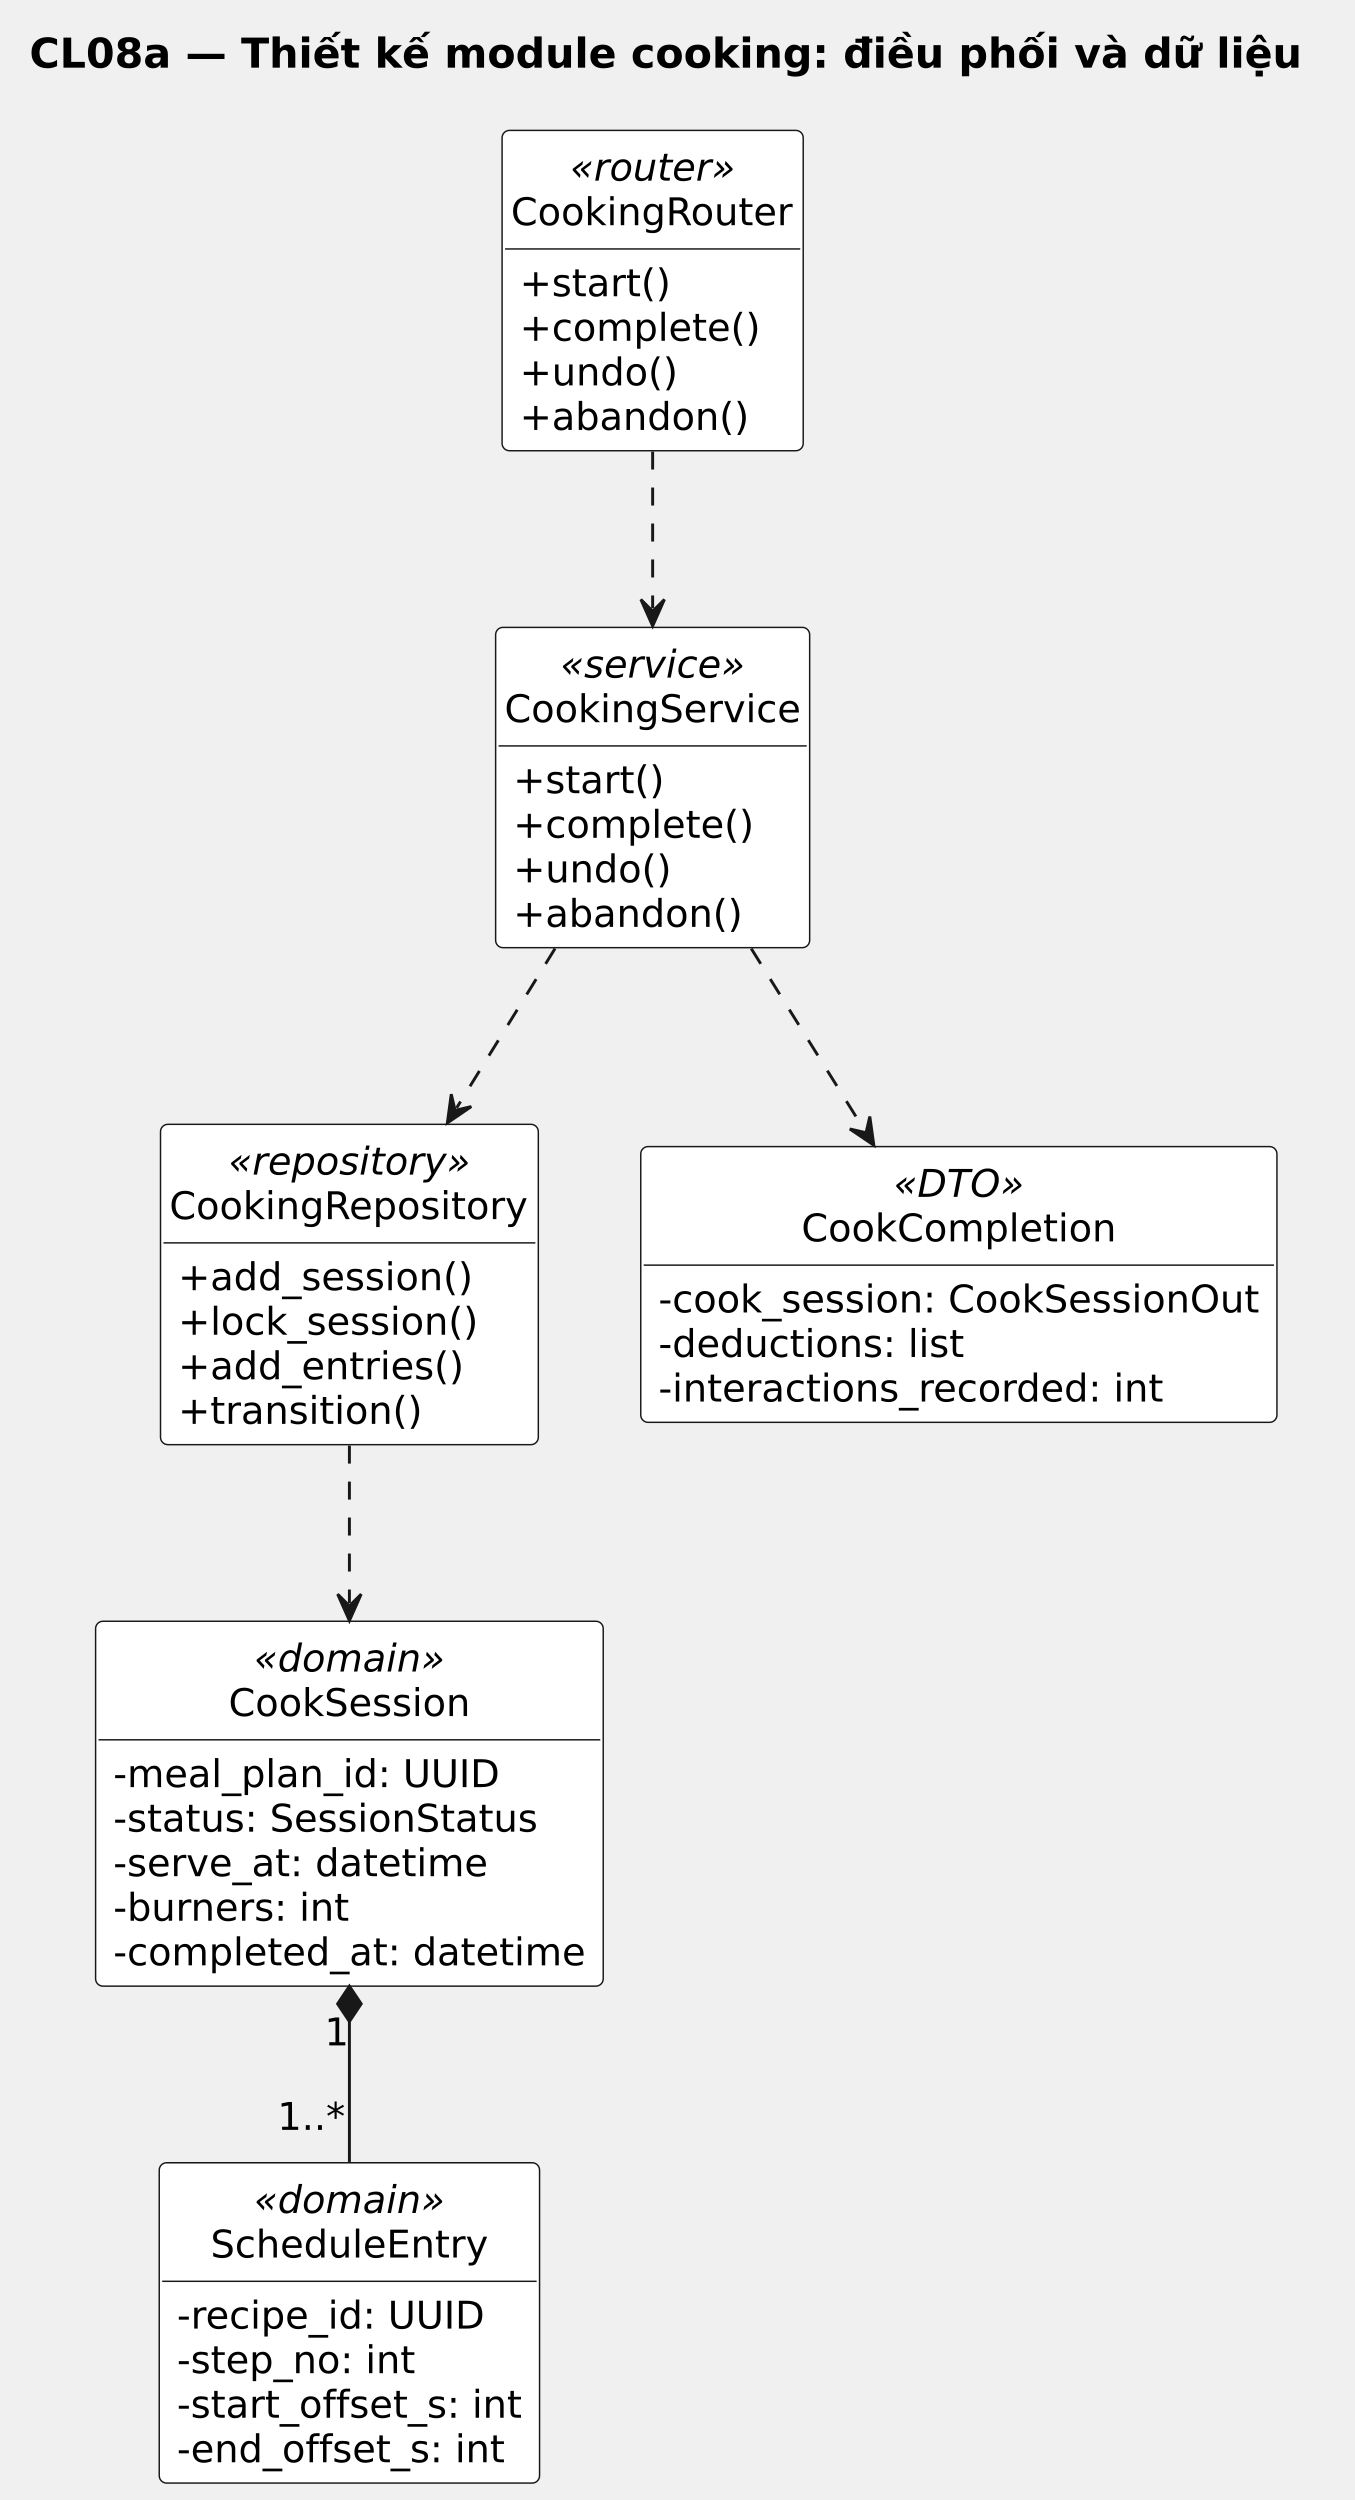
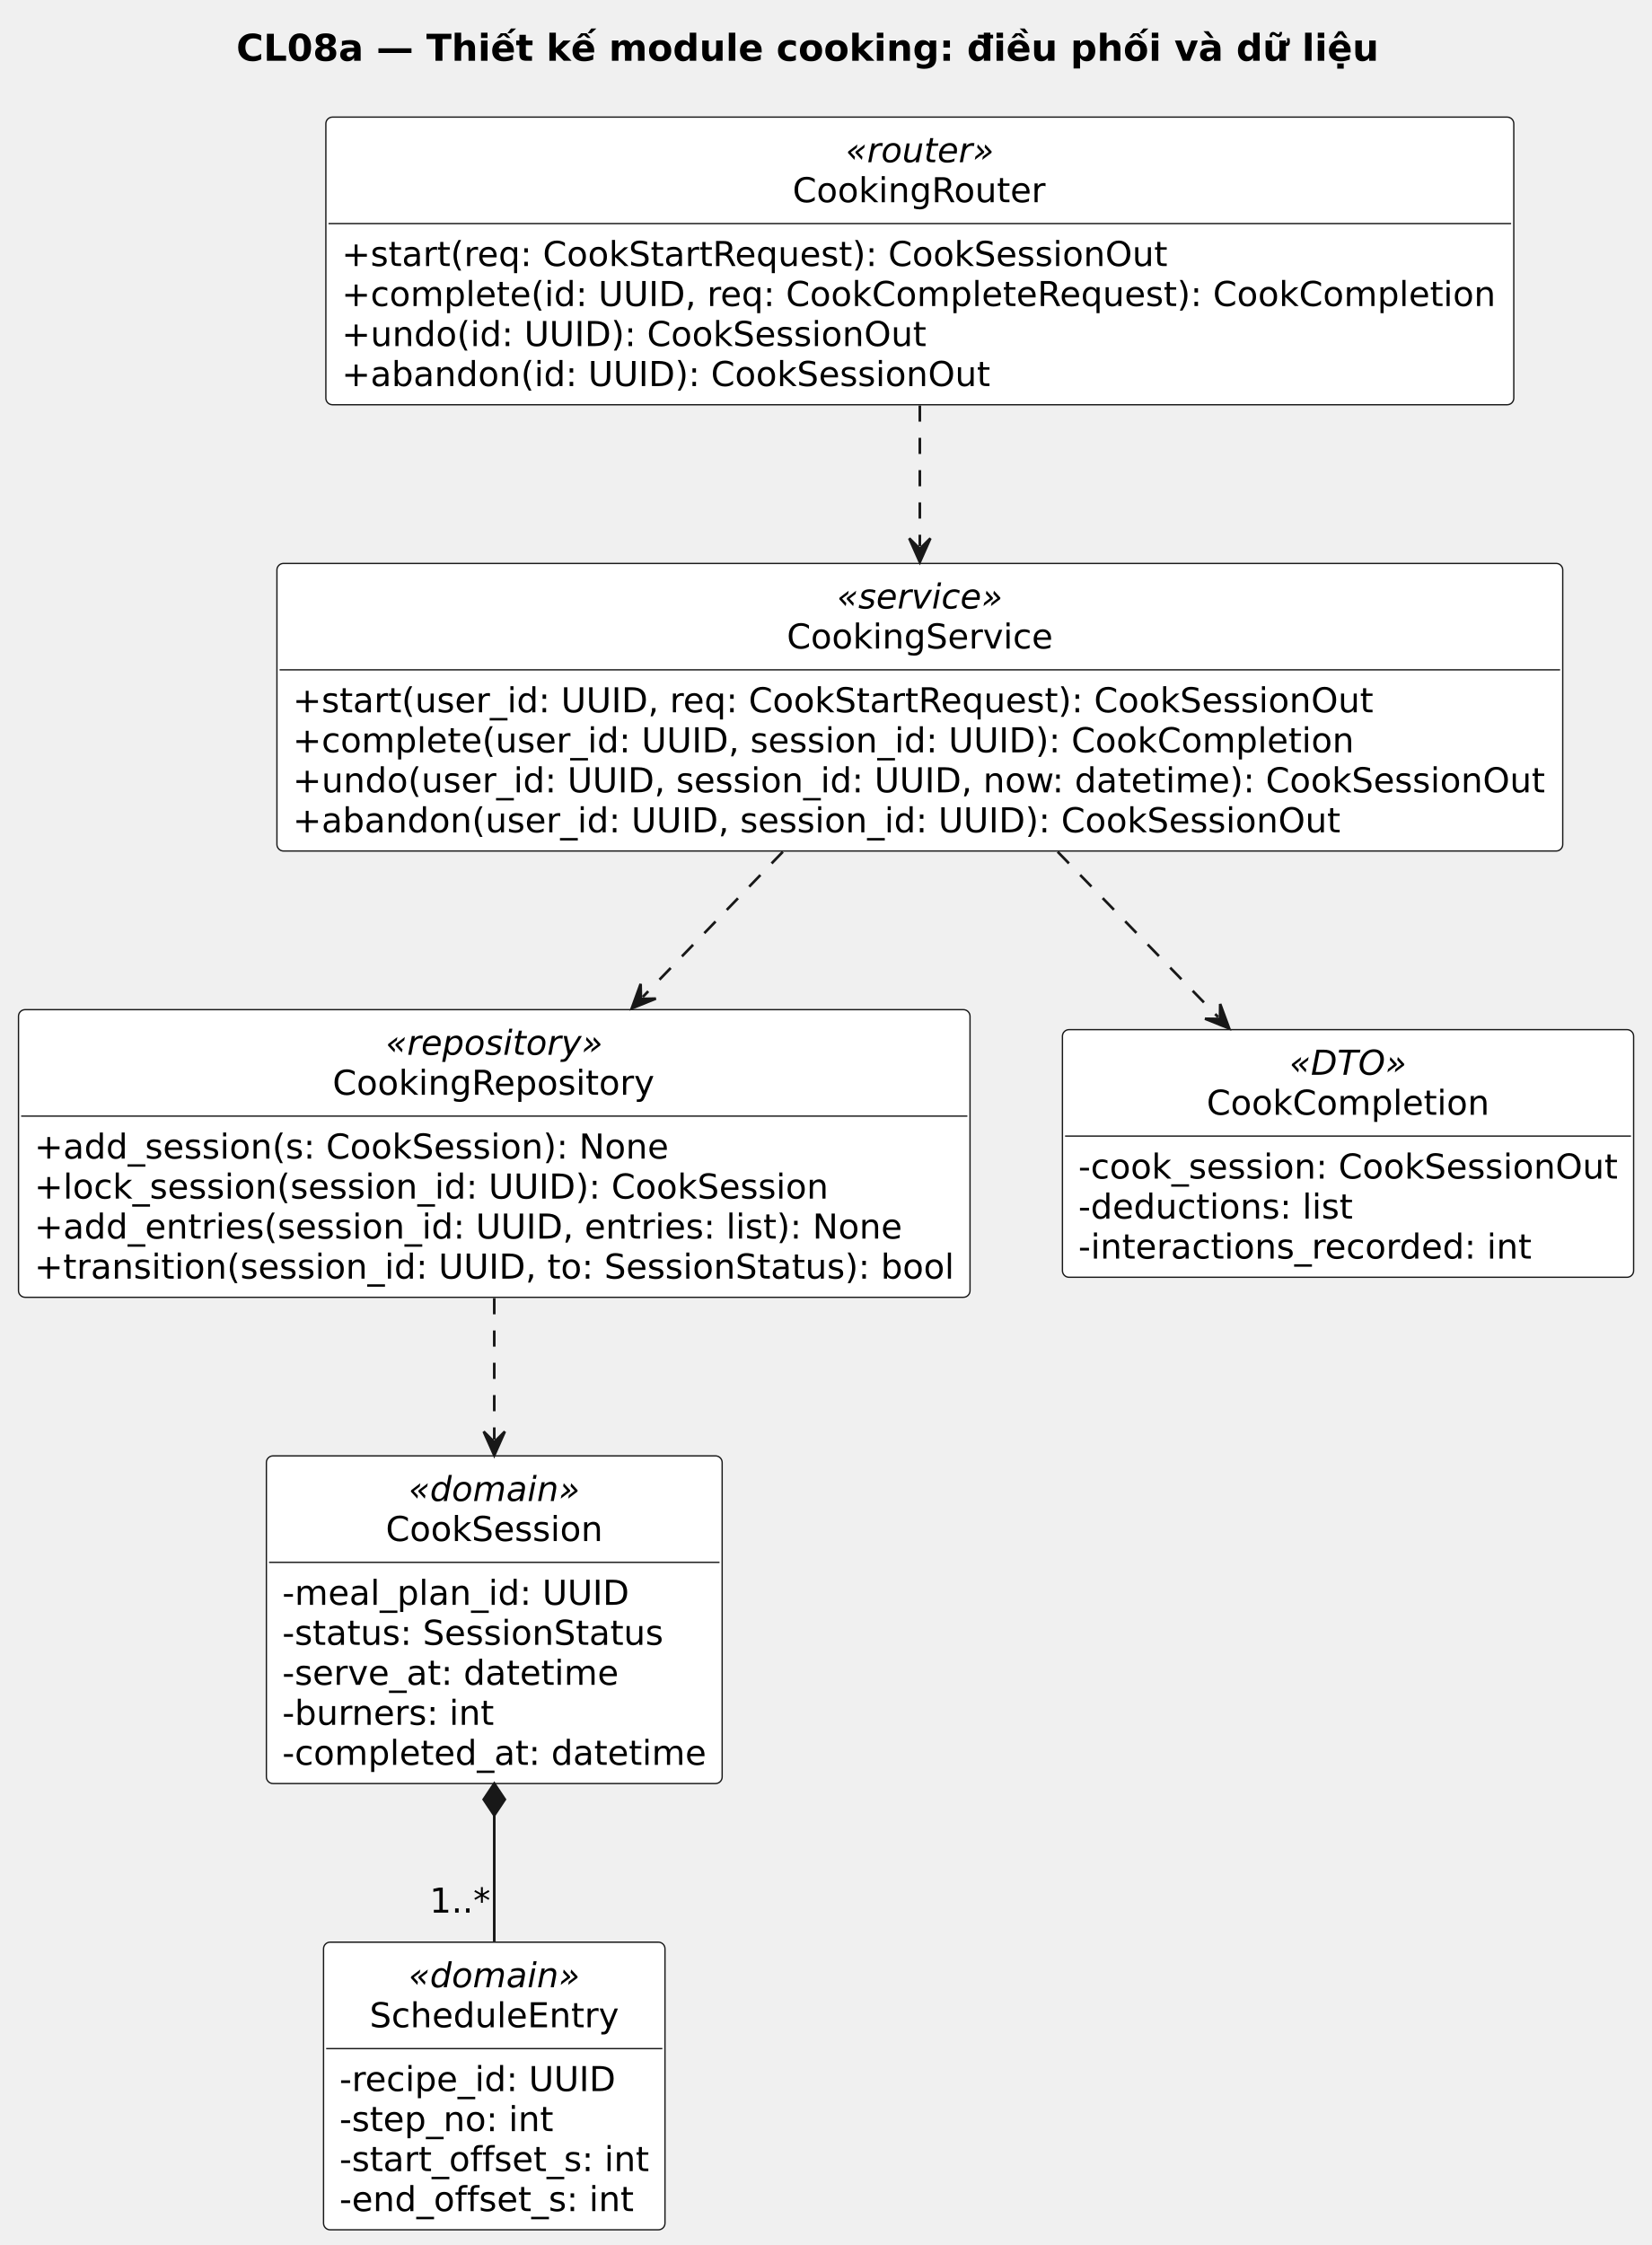
- <svg xmlns="http://www.w3.org/2000/svg" contentStyleType="text/css" height="973.958px" preserveAspectRatio="none" style="width:527px;height:973px;background:#FFFFFF;" version="1.1" viewBox="0 0 527 973" width="527.083px" zoomAndPan="magnify">
+ <svg xmlns="http://www.w3.org/2000/svg" contentStyleType="text/css" height="973.958px" preserveAspectRatio="none" style="width:716px;height:973px;background:#FFFFFF;" version="1.1" viewBox="0 0 716 973" width="716.146px" zoomAndPan="magnify">
  <defs />
  <g>
-     <text fill="#000000" font-family="DejaVu Sans" font-size="16.042" font-weight="bold" lengthAdjust="spacing" textLength="495.232" x="11.458" y="26.349">CL08a — Thiết kế module cooking: điều phối và dữ liệu</text>
+     <text fill="#000000" font-family="DejaVu Sans" font-size="16.042" font-weight="bold" lengthAdjust="spacing" textLength="495.232" x="102.453" y="26.349">CL08a — Thiết kế module cooking: điều phối và dữ liệu</text>
    <g id="elem_R">
-       <rect codeLine="13" fill="#FFFFFF" height="124.663" id="R" rx="2.865" ry="2.865" style="stroke:#181818;stroke-width:0.573;" width="117.197" x="195.412" y="50.757" />
-       <text fill="#000000" font-family="DejaVu Sans" font-size="14.896" font-style="italic" lengthAdjust="spacing" textLength="64.195" x="221.913" y="70.313">«router»</text>
-       <text fill="#000000" font-family="DejaVu Sans" font-size="14.896" lengthAdjust="spacing" textLength="110.322" x="198.849" y="87.652">CookingRouter</text>
-       <line style="stroke:#181818;stroke-width:0.573;" x1="196.558" x2="311.463" y1="96.894" y2="96.894" />
-       <text fill="#000000" font-family="DejaVu Sans" font-size="14.896" lengthAdjust="spacing" textLength="58.798" x="202.287" y="115.305">+start()</text>
-       <text fill="#000000" font-family="DejaVu Sans" font-size="14.896" lengthAdjust="spacing" textLength="93.681" x="202.287" y="132.644">+complete()</text>
-       <text fill="#000000" font-family="DejaVu Sans" font-size="14.896" lengthAdjust="spacing" textLength="61.554" x="202.287" y="149.984">+undo()</text>
-       <text fill="#000000" font-family="DejaVu Sans" font-size="14.896" lengthAdjust="spacing" textLength="89.266" x="202.287" y="167.324">+abandon()</text>
+       <rect codeLine="13" fill="#FFFFFF" height="124.663" id="R" rx="2.865" ry="2.865" style="stroke:#181818;stroke-width:0.573;" width="514.957" x="141.258" y="50.757" />
+       <text fill="#000000" font-family="DejaVu Sans" font-size="14.896" font-style="italic" lengthAdjust="spacing" textLength="64.195" x="366.639" y="70.313">«router»</text>
+       <text fill="#000000" font-family="DejaVu Sans" font-size="14.896" lengthAdjust="spacing" textLength="110.322" x="343.576" y="87.652">CookingRouter</text>
+       <line style="stroke:#181818;stroke-width:0.573;" x1="142.404" x2="655.069" y1="96.894" y2="96.894" />
+       <text fill="#000000" font-family="DejaVu Sans" font-size="14.896" lengthAdjust="spacing" textLength="358.962" x="148.133" y="115.305">+start(req: CookStartRequest): CookSessionOut</text>
+       <text fill="#000000" font-family="DejaVu Sans" font-size="14.896" lengthAdjust="spacing" textLength="501.207" x="148.133" y="132.644">+complete(id: UUID, req: CookCompleteRequest): CookCompletion</text>
+       <text fill="#000000" font-family="DejaVu Sans" font-size="14.896" lengthAdjust="spacing" textLength="253.418" x="148.133" y="149.984">+undo(id: UUID): CookSessionOut</text>
+       <text fill="#000000" font-family="DejaVu Sans" font-size="14.896" lengthAdjust="spacing" textLength="281.13" x="148.133" y="167.324">+abandon(id: UUID): CookSessionOut</text>
    </g>
    <g id="elem_S">
-       <rect codeLine="19" fill="#FFFFFF" height="124.663" id="S" rx="2.865" ry="2.865" style="stroke:#181818;stroke-width:0.573;" width="122.216" x="192.902" y="244.173" />
-       <text fill="#000000" font-family="DejaVu Sans" font-size="14.896" font-style="italic" lengthAdjust="spacing" textLength="71.744" x="218.138" y="263.729">«service»</text>
-       <text fill="#000000" font-family="DejaVu Sans" font-size="14.896" lengthAdjust="spacing" textLength="115.341" x="196.34" y="281.069">CookingService</text>
-       <line style="stroke:#181818;stroke-width:0.573;" x1="194.048" x2="313.972" y1="290.311" y2="290.311" />
-       <text fill="#000000" font-family="DejaVu Sans" font-size="14.896" lengthAdjust="spacing" textLength="58.798" x="199.777" y="308.721">+start()</text>
-       <text fill="#000000" font-family="DejaVu Sans" font-size="14.896" lengthAdjust="spacing" textLength="93.681" x="199.777" y="326.061">+complete()</text>
-       <text fill="#000000" font-family="DejaVu Sans" font-size="14.896" lengthAdjust="spacing" textLength="61.554" x="199.777" y="343.401">+undo()</text>
-       <text fill="#000000" font-family="DejaVu Sans" font-size="14.896" lengthAdjust="spacing" textLength="89.266" x="199.777" y="360.74">+abandon()</text>
+       <rect codeLine="19" fill="#FFFFFF" height="124.663" id="S" rx="2.865" ry="2.865" style="stroke:#181818;stroke-width:0.573;" width="557.383" x="120.049" y="244.173" />
+       <text fill="#000000" font-family="DejaVu Sans" font-size="14.896" font-style="italic" lengthAdjust="spacing" textLength="71.744" x="362.868" y="263.729">«service»</text>
+       <text fill="#000000" font-family="DejaVu Sans" font-size="14.896" lengthAdjust="spacing" textLength="115.341" x="341.07" y="281.069">CookingService</text>
+       <line style="stroke:#181818;stroke-width:0.573;" x1="121.195" x2="676.286" y1="290.311" y2="290.311" />
+       <text fill="#000000" font-family="DejaVu Sans" font-size="14.896" lengthAdjust="spacing" textLength="469.386" x="126.924" y="308.721">+start(user_id: UUID, req: CookStartRequest): CookSessionOut</text>
+       <text fill="#000000" font-family="DejaVu Sans" font-size="14.896" lengthAdjust="spacing" textLength="460.033" x="126.924" y="326.061">+complete(user_id: UUID, session_id: UUID): CookCompletion</text>
+       <text fill="#000000" font-family="DejaVu Sans" font-size="14.896" lengthAdjust="spacing" textLength="543.633" x="126.924" y="343.401">+undo(user_id: UUID, session_id: UUID, now: datetime): CookSessionOut</text>
+       <text fill="#000000" font-family="DejaVu Sans" font-size="14.896" lengthAdjust="spacing" textLength="454.141" x="126.924" y="360.74">+abandon(user_id: UUID, session_id: UUID): CookSessionOut</text>
    </g>
    <g id="elem_RP">
-       <rect codeLine="25" fill="#FFFFFF" height="124.663" id="RP" rx="2.865" ry="2.865" style="stroke:#181818;stroke-width:0.573;" width="147.04" x="62.472" y="437.59" />
-       <text fill="#000000" font-family="DejaVu Sans" font-size="14.896" font-style="italic" lengthAdjust="spacing" textLength="94.037" x="88.974" y="457.146">«repository»</text>
-       <text fill="#000000" font-family="DejaVu Sans" font-size="14.896" lengthAdjust="spacing" textLength="140.165" x="65.91" y="474.486">CookingRepository</text>
-       <line style="stroke:#181818;stroke-width:0.573;" x1="63.618" x2="208.366" y1="483.728" y2="483.728" />
-       <text fill="#000000" font-family="DejaVu Sans" font-size="14.896" lengthAdjust="spacing" textLength="114.73" x="69.347" y="502.138">+add_session()</text>
-       <text fill="#000000" font-family="DejaVu Sans" font-size="14.896" lengthAdjust="spacing" textLength="116.759" x="69.347" y="519.477">+lock_session()</text>
-       <text fill="#000000" font-family="DejaVu Sans" font-size="14.896" lengthAdjust="spacing" textLength="111.224" x="69.347" y="536.817">+add_entries()</text>
-       <text fill="#000000" font-family="DejaVu Sans" font-size="14.896" lengthAdjust="spacing" textLength="95.07" x="69.347" y="554.157">+transition()</text>
+       <rect codeLine="25" fill="#FFFFFF" height="124.663" id="RP" rx="2.865" ry="2.865" style="stroke:#181818;stroke-width:0.573;" width="412.475" x="8.021" y="437.59" />
+       <text fill="#000000" font-family="DejaVu Sans" font-size="14.896" font-style="italic" lengthAdjust="spacing" textLength="94.037" x="167.24" y="457.146">«repository»</text>
+       <text fill="#000000" font-family="DejaVu Sans" font-size="14.896" lengthAdjust="spacing" textLength="140.165" x="144.176" y="474.486">CookingRepository</text>
+       <line style="stroke:#181818;stroke-width:0.573;" x1="9.167" x2="419.35" y1="483.728" y2="483.728" />
+       <text fill="#000000" font-family="DejaVu Sans" font-size="14.896" lengthAdjust="spacing" textLength="274.947" x="14.896" y="502.138">+add_session(s: CookSession): None</text>
+       <text fill="#000000" font-family="DejaVu Sans" font-size="14.896" lengthAdjust="spacing" textLength="344.204" x="14.896" y="519.477">+lock_session(session_id: UUID): CookSession</text>
+       <text fill="#000000" font-family="DejaVu Sans" font-size="14.896" lengthAdjust="spacing" textLength="376.178" x="14.896" y="536.817">+add_entries(session_id: UUID, entries: list): None</text>
+       <text fill="#000000" font-family="DejaVu Sans" font-size="14.896" lengthAdjust="spacing" textLength="398.725" x="14.896" y="554.157">+transition(session_id: UUID, to: SessionStatus): bool</text>
    </g>
    <g id="elem_CS">
-       <rect codeLine="31" fill="#FFFFFF" height="142.003" id="CS" rx="2.865" ry="2.865" style="stroke:#181818;stroke-width:0.573;" width="197.57" x="37.206" y="630.995" />
-       <text fill="#000000" font-family="DejaVu Sans" font-size="14.896" font-style="italic" lengthAdjust="spacing" textLength="74.174" x="98.904" y="650.551">«domain»</text>
-       <text fill="#000000" font-family="DejaVu Sans" font-size="14.896" lengthAdjust="spacing" textLength="94.088" x="88.947" y="667.891">CookSession</text>
-       <line style="stroke:#181818;stroke-width:0.573;" x1="38.352" x2="233.63" y1="677.133" y2="677.133" />
-       <text fill="#000000" font-family="DejaVu Sans" font-size="14.896" lengthAdjust="spacing" textLength="150.391" x="44.081" y="695.543">-meal_plan_id: UUID</text>
-       <text fill="#000000" font-family="DejaVu Sans" font-size="14.896" lengthAdjust="spacing" textLength="165.2" x="44.081" y="712.883">-status: SessionStatus</text>
-       <text fill="#000000" font-family="DejaVu Sans" font-size="14.896" lengthAdjust="spacing" textLength="145.816" x="44.081" y="730.222">-serve_at: datetime</text>
-       <text fill="#000000" font-family="DejaVu Sans" font-size="14.896" lengthAdjust="spacing" textLength="92.059" x="44.081" y="747.562">-burners: int</text>
-       <text fill="#000000" font-family="DejaVu Sans" font-size="14.896" lengthAdjust="spacing" textLength="183.82" x="44.081" y="764.902">-completed_at: datetime</text>
+       <rect codeLine="31" fill="#FFFFFF" height="142.003" id="CS" rx="2.865" ry="2.865" style="stroke:#181818;stroke-width:0.573;" width="197.57" x="115.477" y="630.995" />
+       <text fill="#000000" font-family="DejaVu Sans" font-size="14.896" font-style="italic" lengthAdjust="spacing" textLength="74.174" x="177.175" y="650.551">«domain»</text>
+       <text fill="#000000" font-family="DejaVu Sans" font-size="14.896" lengthAdjust="spacing" textLength="94.088" x="167.218" y="667.891">CookSession</text>
+       <line style="stroke:#181818;stroke-width:0.573;" x1="116.623" x2="311.901" y1="677.133" y2="677.133" />
+       <text fill="#000000" font-family="DejaVu Sans" font-size="14.896" lengthAdjust="spacing" textLength="150.391" x="122.352" y="695.543">-meal_plan_id: UUID</text>
+       <text fill="#000000" font-family="DejaVu Sans" font-size="14.896" lengthAdjust="spacing" textLength="165.2" x="122.352" y="712.883">-status: SessionStatus</text>
+       <text fill="#000000" font-family="DejaVu Sans" font-size="14.896" lengthAdjust="spacing" textLength="145.816" x="122.352" y="730.222">-serve_at: datetime</text>
+       <text fill="#000000" font-family="DejaVu Sans" font-size="14.896" lengthAdjust="spacing" textLength="92.059" x="122.352" y="747.562">-burners: int</text>
+       <text fill="#000000" font-family="DejaVu Sans" font-size="14.896" lengthAdjust="spacing" textLength="183.82" x="122.352" y="764.902">-completed_at: datetime</text>
    </g>
    <g id="elem_SE">
-       <rect codeLine="38" fill="#FFFFFF" height="124.663" id="SE" rx="2.865" ry="2.865" style="stroke:#181818;stroke-width:0.573;" width="148.016" x="61.979" y="841.749" />
-       <text fill="#000000" font-family="DejaVu Sans" font-size="14.896" font-style="italic" lengthAdjust="spacing" textLength="74.174" x="98.901" y="861.304">«domain»</text>
-       <text fill="#000000" font-family="DejaVu Sans" font-size="14.896" lengthAdjust="spacing" textLength="108.082" x="81.947" y="878.644">ScheduleEntry</text>
-       <line style="stroke:#181818;stroke-width:0.573;" x1="63.125" x2="208.85" y1="887.886" y2="887.886" />
-       <text fill="#000000" font-family="DejaVu Sans" font-size="14.896" lengthAdjust="spacing" textLength="120.076" x="68.854" y="906.296">-recipe_id: UUID</text>
-       <text fill="#000000" font-family="DejaVu Sans" font-size="14.896" lengthAdjust="spacing" textLength="92.772" x="68.854" y="923.636">-step_no: int</text>
-       <text fill="#000000" font-family="DejaVu Sans" font-size="14.896" lengthAdjust="spacing" textLength="134.266" x="68.854" y="940.976">-start_offset_s: int</text>
-       <text fill="#000000" font-family="DejaVu Sans" font-size="14.896" lengthAdjust="spacing" textLength="127.633" x="68.854" y="958.315">-end_offset_s: int</text>
+       <rect codeLine="38" fill="#FFFFFF" height="124.663" id="SE" rx="2.865" ry="2.865" style="stroke:#181818;stroke-width:0.573;" width="148.016" x="140.25" y="841.749" />
+       <text fill="#000000" font-family="DejaVu Sans" font-size="14.896" font-style="italic" lengthAdjust="spacing" textLength="74.174" x="177.171" y="861.304">«domain»</text>
+       <text fill="#000000" font-family="DejaVu Sans" font-size="14.896" lengthAdjust="spacing" textLength="108.082" x="160.217" y="878.644">ScheduleEntry</text>
+       <line style="stroke:#181818;stroke-width:0.573;" x1="141.396" x2="287.12" y1="887.886" y2="887.886" />
+       <text fill="#000000" font-family="DejaVu Sans" font-size="14.896" lengthAdjust="spacing" textLength="120.076" x="147.125" y="906.296">-recipe_id: UUID</text>
+       <text fill="#000000" font-family="DejaVu Sans" font-size="14.896" lengthAdjust="spacing" textLength="92.772" x="147.125" y="923.636">-step_no: int</text>
+       <text fill="#000000" font-family="DejaVu Sans" font-size="14.896" lengthAdjust="spacing" textLength="134.266" x="147.125" y="940.976">-start_offset_s: int</text>
+       <text fill="#000000" font-family="DejaVu Sans" font-size="14.896" lengthAdjust="spacing" textLength="127.633" x="147.125" y="958.315">-end_offset_s: int</text>
    </g>
    <g id="elem_CC">
-       <rect codeLine="44" fill="#FFFFFF" height="107.323" id="CC" rx="2.865" ry="2.865" style="stroke:#181818;stroke-width:0.573;" width="247.603" x="249.381" y="446.253" />
-       <text fill="#000000" font-family="DejaVu Sans" font-size="14.896" font-style="italic" lengthAdjust="spacing" textLength="50.681" x="347.842" y="465.808">«DTO»</text>
-       <text fill="#000000" font-family="DejaVu Sans" font-size="14.896" lengthAdjust="spacing" textLength="122.571" x="311.897" y="483.148">CookCompletion</text>
-       <line style="stroke:#181818;stroke-width:0.573;" x1="250.526" x2="495.838" y1="492.39" y2="492.39" />
-       <text fill="#000000" font-family="DejaVu Sans" font-size="14.896" lengthAdjust="spacing" textLength="233.853" x="256.255" y="510.8">-cook_session: CookSessionOut</text>
-       <text fill="#000000" font-family="DejaVu Sans" font-size="14.896" lengthAdjust="spacing" textLength="119.007" x="256.255" y="528.14">-deductions: list</text>
-       <text fill="#000000" font-family="DejaVu Sans" font-size="14.896" lengthAdjust="spacing" textLength="197.108" x="256.255" y="545.48">-interactions_recorded: int</text>
+       <rect codeLine="44" fill="#FFFFFF" height="107.323" id="CC" rx="2.865" ry="2.865" style="stroke:#181818;stroke-width:0.573;" width="247.603" x="460.556" y="446.253" />
+       <text fill="#000000" font-family="DejaVu Sans" font-size="14.896" font-style="italic" lengthAdjust="spacing" textLength="50.681" x="559.017" y="465.808">«DTO»</text>
+       <text fill="#000000" font-family="DejaVu Sans" font-size="14.896" lengthAdjust="spacing" textLength="122.571" x="523.072" y="483.148">CookCompletion</text>
+       <line style="stroke:#181818;stroke-width:0.573;" x1="461.702" x2="707.013" y1="492.39" y2="492.39" />
+       <text fill="#000000" font-family="DejaVu Sans" font-size="14.896" lengthAdjust="spacing" textLength="233.853" x="467.431" y="510.8">-cook_session: CookSessionOut</text>
+       <text fill="#000000" font-family="DejaVu Sans" font-size="14.896" lengthAdjust="spacing" textLength="119.007" x="467.431" y="528.14">-deductions: list</text>
+       <text fill="#000000" font-family="DejaVu Sans" font-size="14.896" lengthAdjust="spacing" textLength="197.108" x="467.431" y="545.48">-interactions_recorded: int</text>
    </g>
    <g id="link_R_S">
-       <path codeLine="50" d="M254.01,175.756 C254.01,197.481 254.01,215.012 254.01,236.749 " fill="none" id="R-to-S" style="stroke:#181818;stroke-width:1.146;stroke-dasharray:7.0,7.0;" />
-       <polygon fill="#181818" points="254.01,243.624,258.593,233.311,254.01,237.894,249.426,233.311,254.01,243.624" style="stroke:#181818;stroke-width:1.146;" />
+       <path codeLine="50" d="M398.738,175.756 C398.738,197.481 398.738,215.012 398.738,236.749 " fill="none" id="R-to-S" style="stroke:#181818;stroke-width:1.146;stroke-dasharray:7.0,7.0;" />
+       <polygon fill="#181818" points="398.738,243.624,403.322,233.311,398.738,237.894,394.155,233.311,398.738,243.624" style="stroke:#181818;stroke-width:1.146;" />
    </g>
    <g id="link_S_RP">
-       <path codeLine="51" d="M216.025,369.173 C202.608,390.886 191.153,409.455 177.724,431.191 " fill="none" id="S-to-RP" style="stroke:#181818;stroke-width:1.146;stroke-dasharray:7.0,7.0;" />
-       <polygon fill="#181818" points="174.111,437.04,183.43,430.676,177.122,432.166,175.632,425.858,174.111,437.04" style="stroke:#181818;stroke-width:1.146;" />
+       <path codeLine="51" d="M339.35,369.173 C318.393,390.886 299.596,410.356 278.627,432.092 " fill="none" id="S-to-RP" style="stroke:#181818;stroke-width:1.146;stroke-dasharray:7.0,7.0;" />
+       <polygon fill="#181818" points="273.854,437.04,284.313,432.8,277.832,432.917,277.715,426.436,273.854,437.04" style="stroke:#181818;stroke-width:1.146;" />
    </g>
    <g id="link_RP_CS">
-       <path codeLine="52" d="M135.989,562.635 C135.989,584.188 135.989,601.673 135.989,623.88 " fill="none" id="RP-to-CS" style="stroke:#181818;stroke-width:1.146;stroke-dasharray:7.0,7.0;" />
-       <polygon fill="#181818" points="135.989,630.755,140.572,620.442,135.989,625.026,131.405,620.442,135.989,630.755" style="stroke:#181818;stroke-width:1.146;" />
+       <path codeLine="52" d="M214.259,562.635 C214.259,584.188 214.259,601.673 214.259,623.88 " fill="none" id="RP-to-CS" style="stroke:#181818;stroke-width:1.146;stroke-dasharray:7.0,7.0;" />
+       <polygon fill="#181818" points="214.259,630.755,218.843,620.442,214.259,625.026,209.676,620.442,214.259,630.755" style="stroke:#181818;stroke-width:1.146;" />
    </g>
    <g id="link_CS_SE">
-       <path codeLine="53" d="M135.989,786.771 C135.989,809.058 135.989,819.783 135.989,841.428 " fill="none" id="CS-backto-SE" style="stroke:#181818;stroke-width:1.146;" />
-       <polygon fill="#181818" points="135.989,773.021,131.405,779.896,135.989,786.771,140.572,779.896,135.989,773.021" style="stroke:#181818;stroke-width:1.146;" />
-       <text fill="#000000" font-family="DejaVu Sans" font-size="14.896" lengthAdjust="spacing" textLength="9.477" x="126.31" y="796.063">1</text>
-       <text fill="#000000" font-family="DejaVu Sans" font-size="14.896" lengthAdjust="spacing" textLength="26.395" x="107.949" y="828.948">1..*</text>
+       <path codeLine="53" d="M214.259,786.771 C214.259,809.058 214.259,819.783 214.259,841.428 " fill="none" id="CS-backto-SE" style="stroke:#181818;stroke-width:1.146;" />
+       <polygon fill="#181818" points="214.259,773.021,209.676,779.896,214.259,786.771,218.843,779.896,214.259,773.021" style="stroke:#181818;stroke-width:1.146;" />
+       <text fill="#000000" font-family="DejaVu Sans" font-size="14.896" lengthAdjust="spacing" textLength="26.395" x="186.22" y="828.948">1..*</text>
    </g>
    <g id="link_S_CC">
-       <path codeLine="54" d="M292.372,369.173 C307.749,393.831 321.656,416.138 336.46,439.891 " fill="none" id="S-to-CC" style="stroke:#181818;stroke-width:1.146;stroke-dasharray:7.0,7.0;" />
-       <polygon fill="#181818" points="340.096,445.726,338.531,434.55,337.066,440.863,330.752,439.398,340.096,445.726" style="stroke:#181818;stroke-width:1.146;" />
+       <path codeLine="54" d="M458.494,369.173 C482.442,393.831 504.993,417.039 528.047,440.792 " fill="none" id="S-to-CC" style="stroke:#181818;stroke-width:1.146;stroke-dasharray:7.0,7.0;" />
+       <polygon fill="#181818" points="532.835,445.726,528.942,435.133,528.845,441.614,522.364,441.518,532.835,445.726" style="stroke:#181818;stroke-width:1.146;" />
    </g>
  </g>
</svg>
